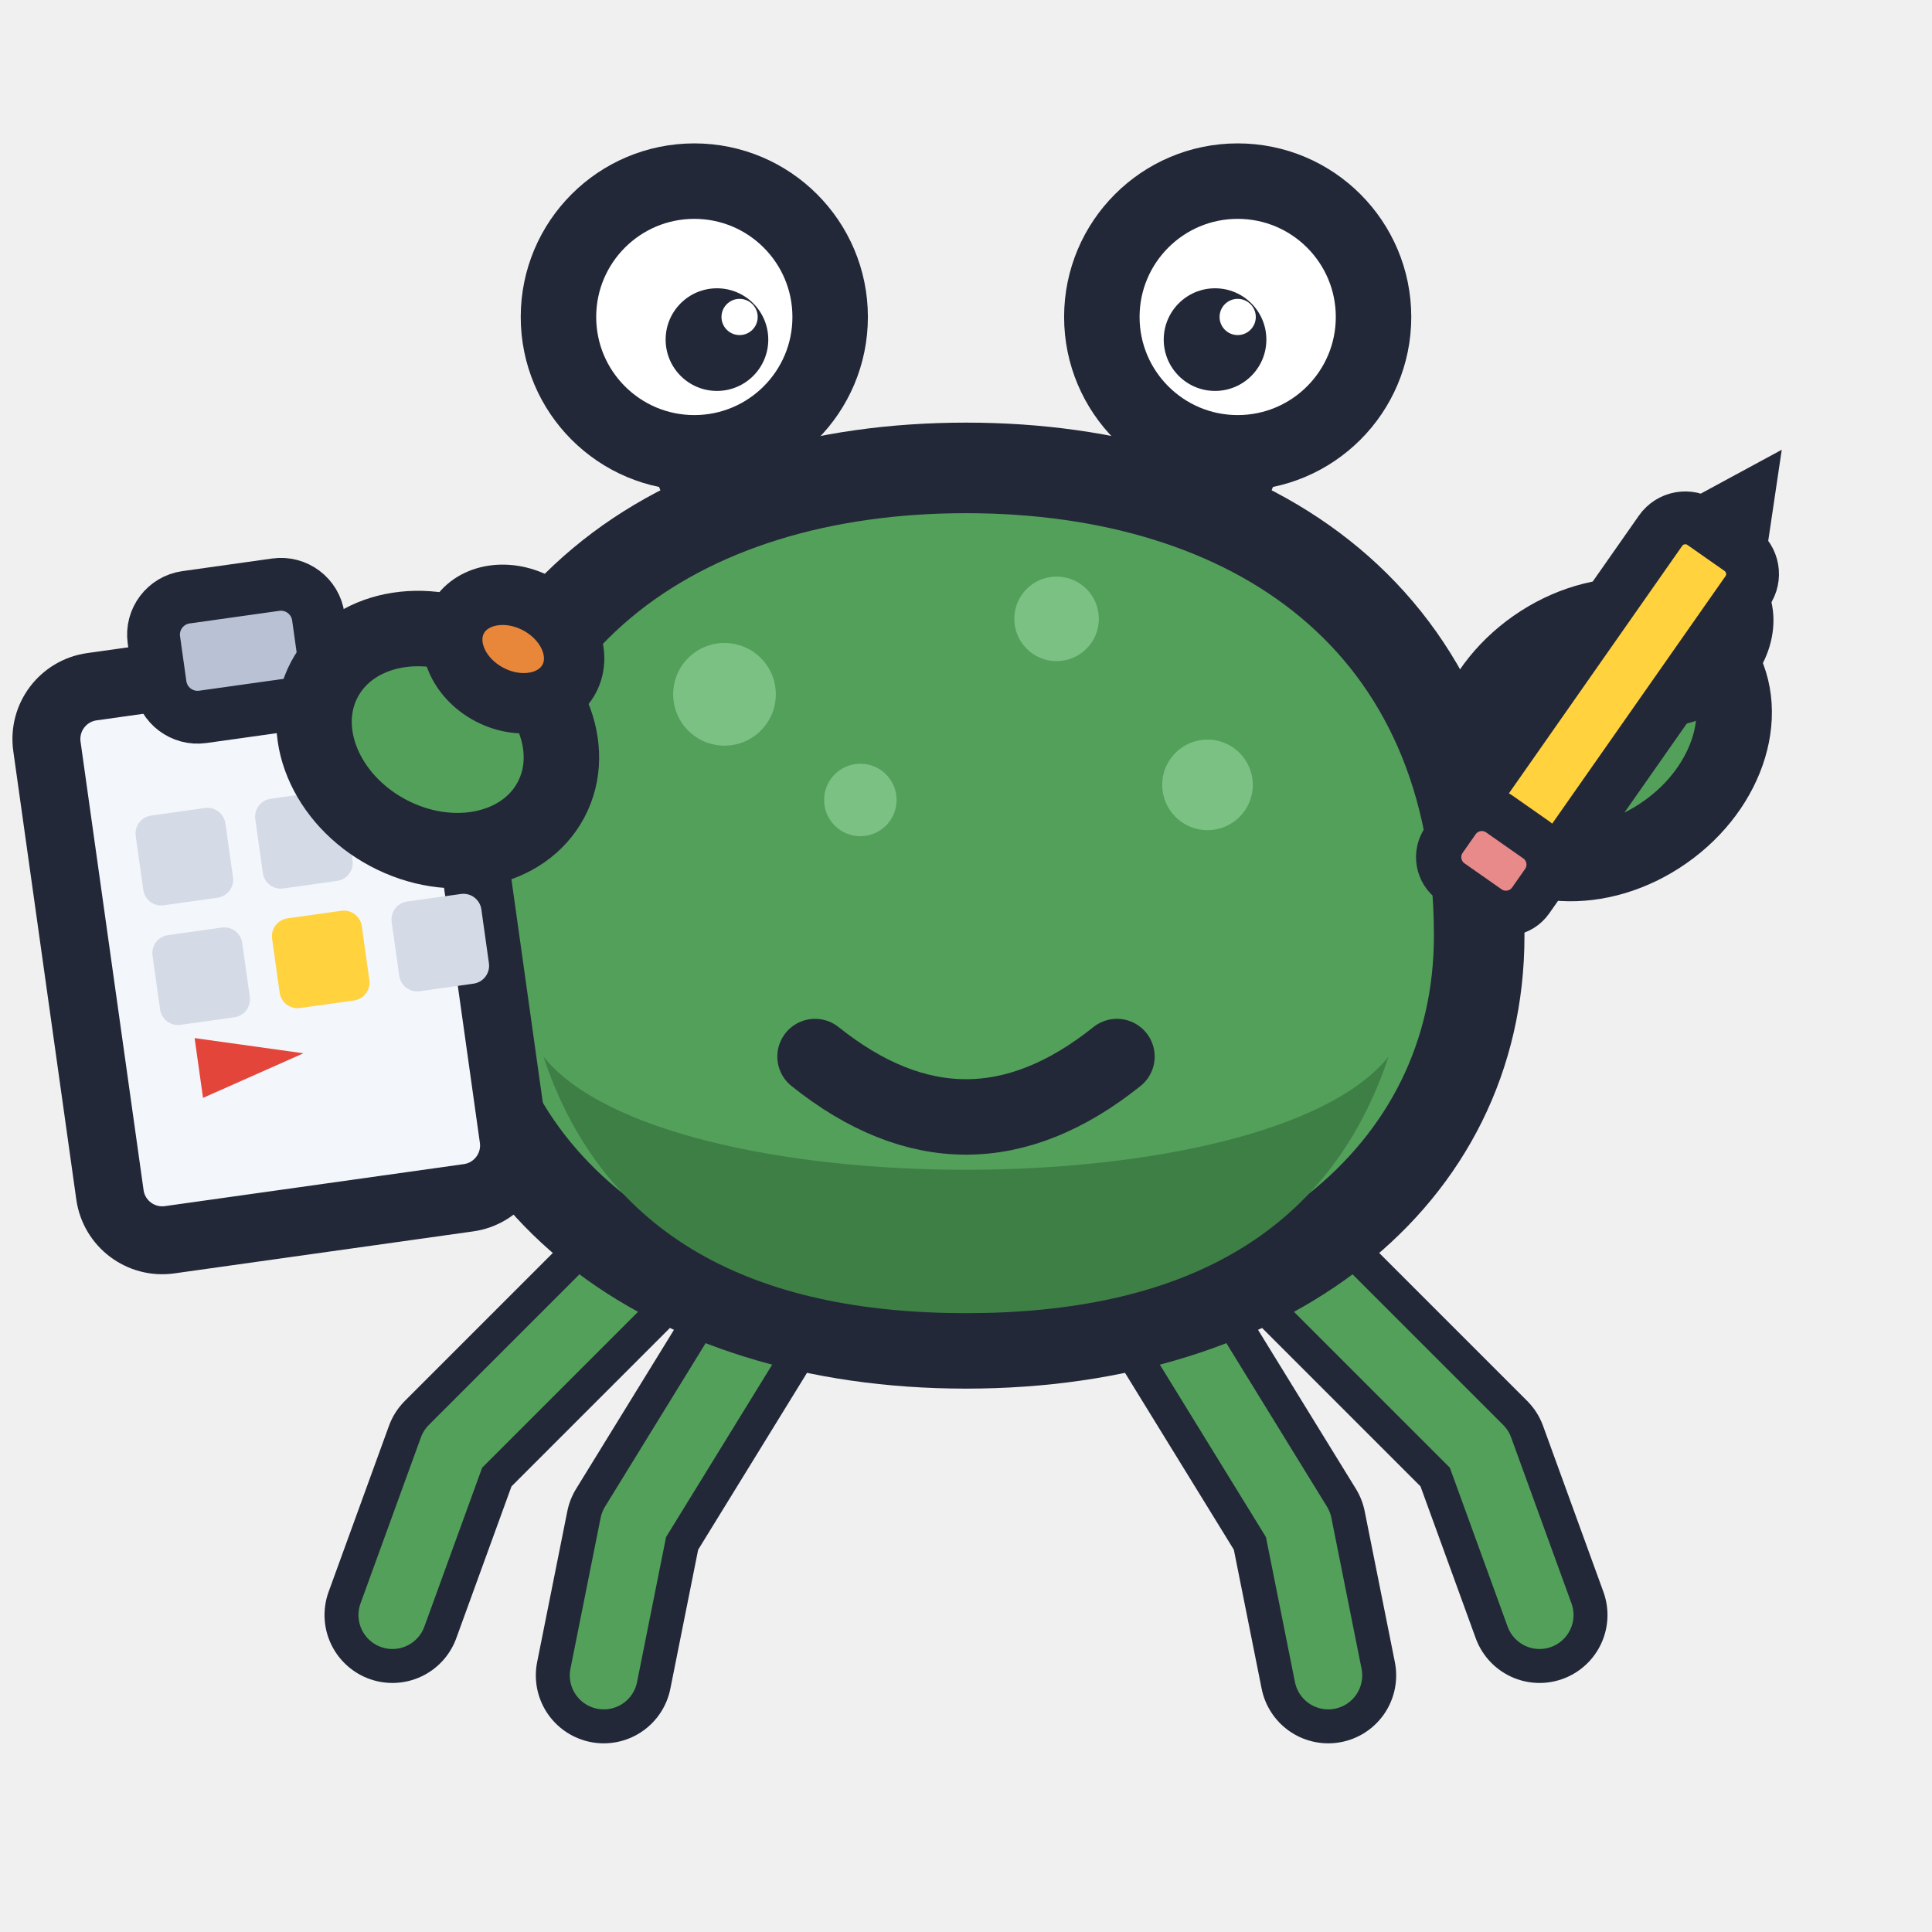
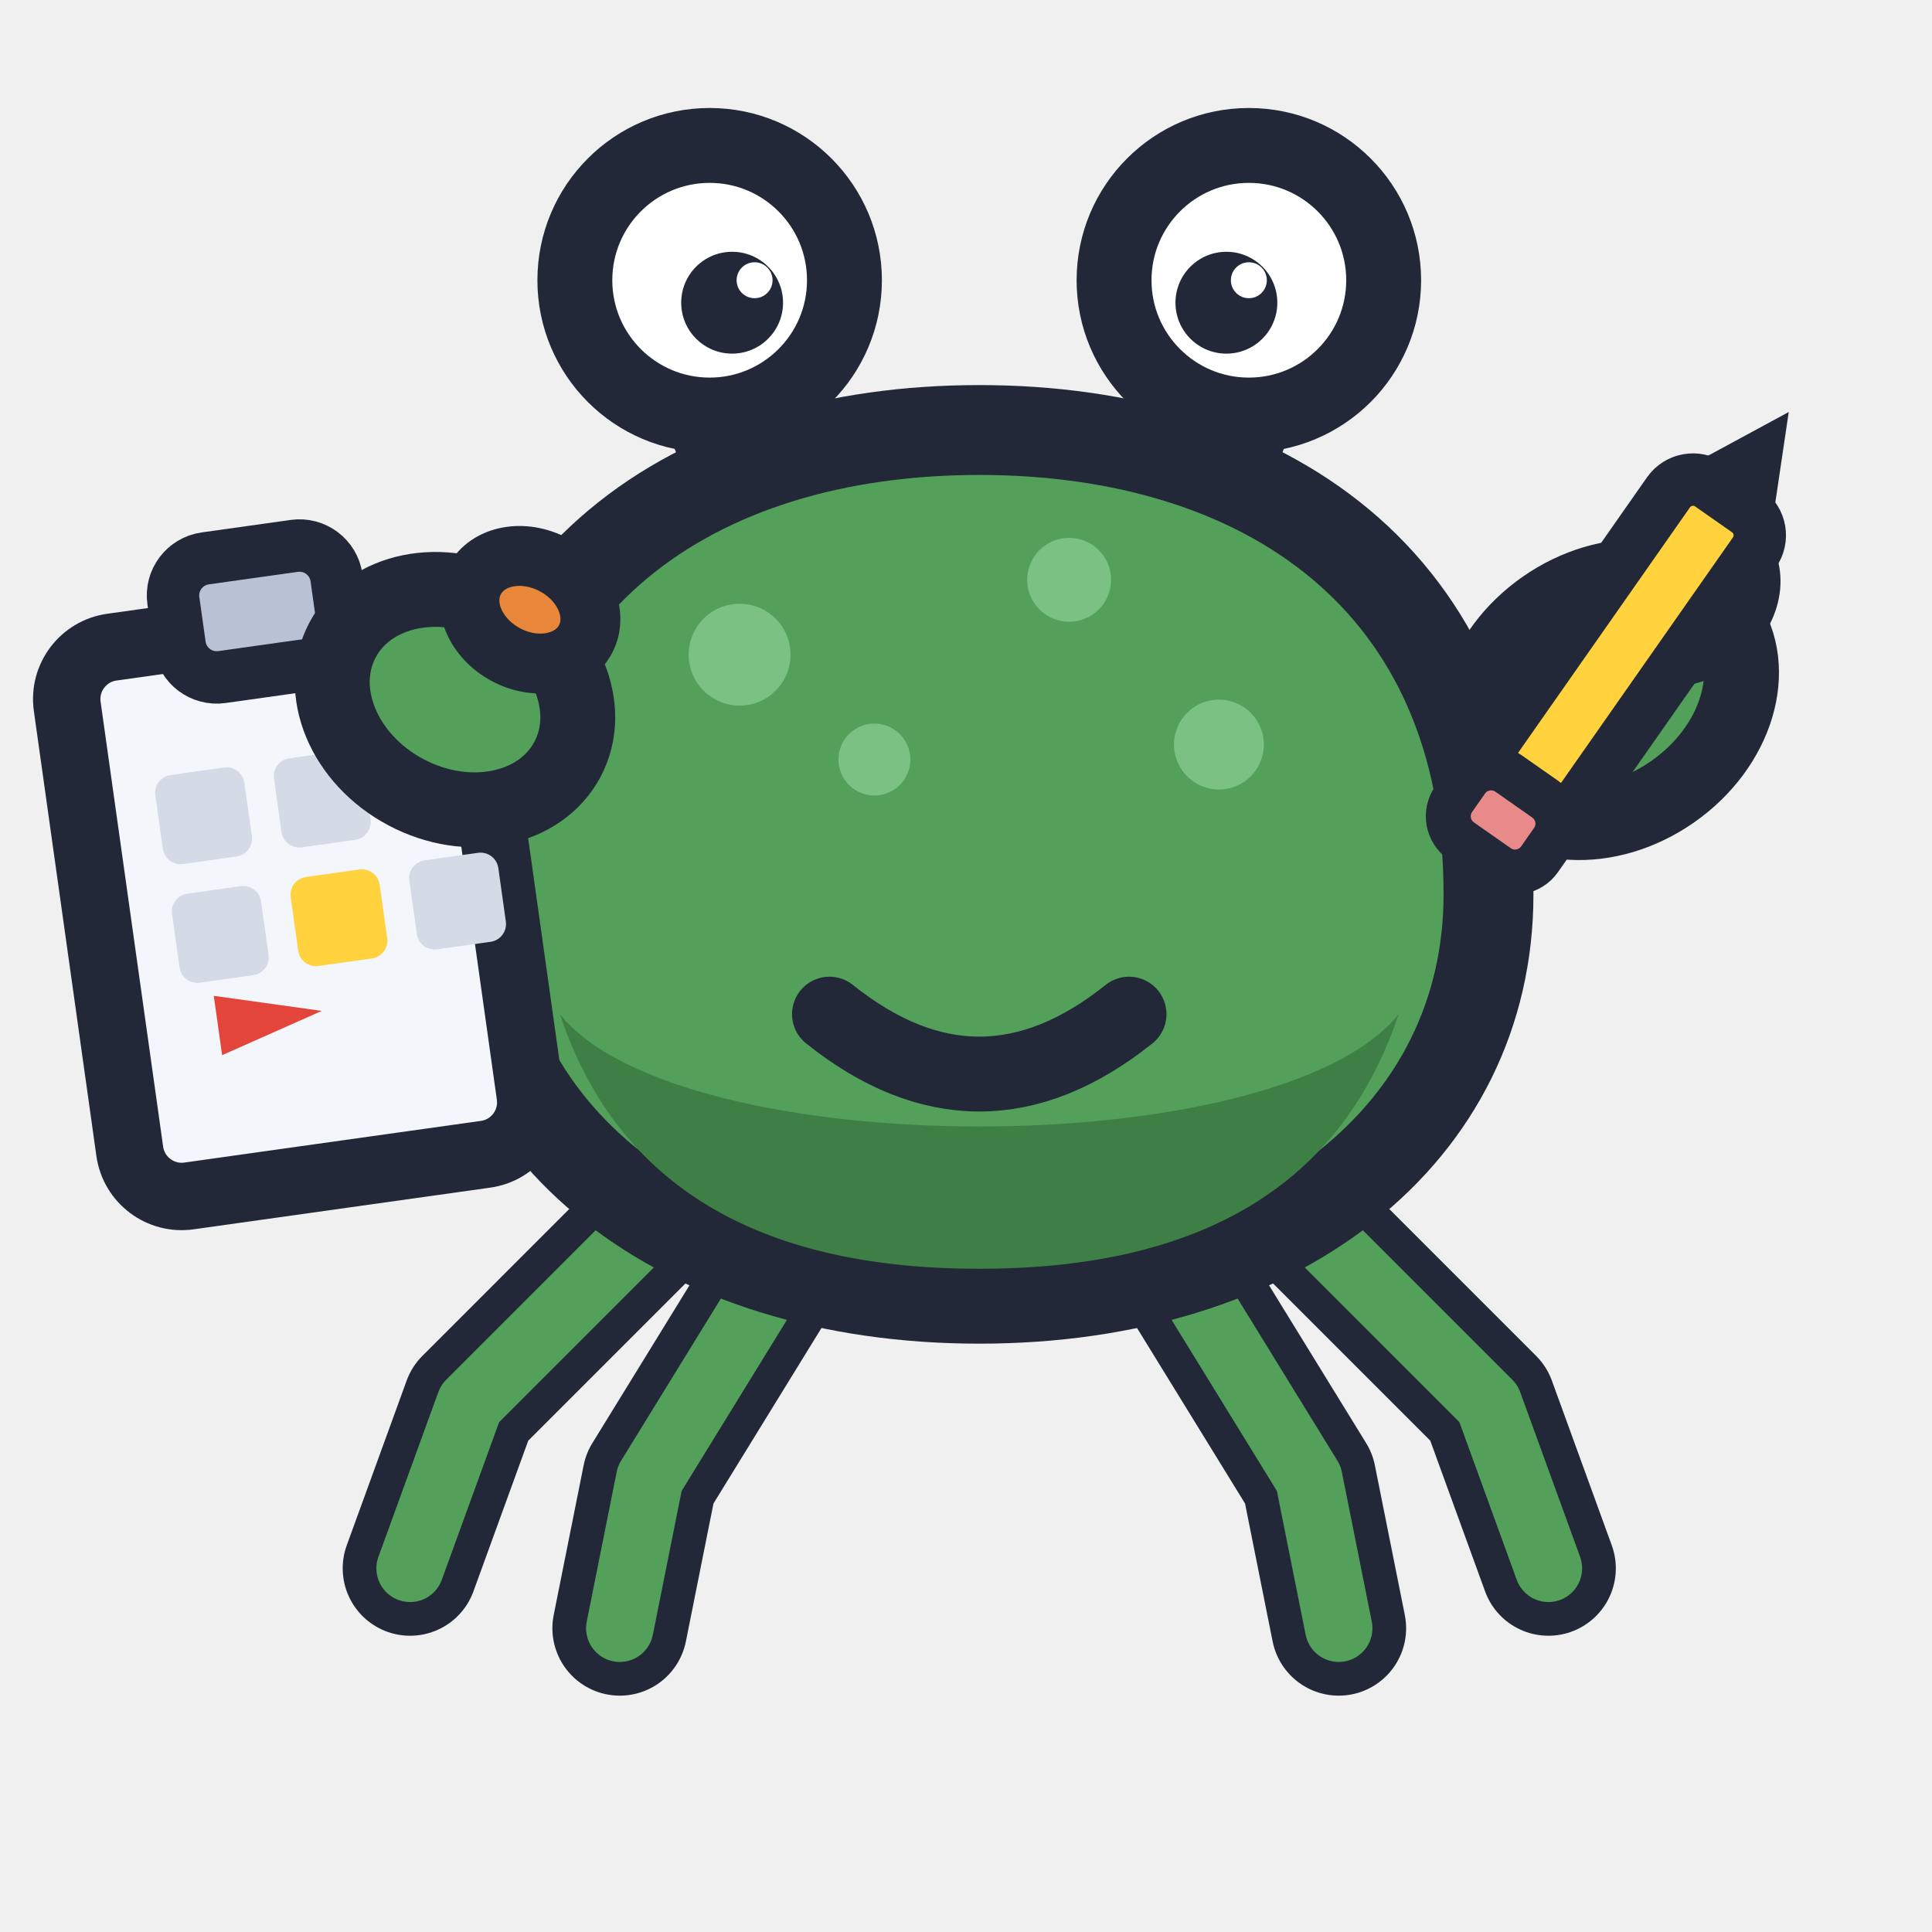
- <svg xmlns="http://www.w3.org/2000/svg" viewBox="0 0 128 128">
+ <svg xmlns="http://www.w3.org/2000/svg" viewBox="-1.38 2.29 128.99 128.99">
  <g fill="none" stroke-linecap="round" stroke-linejoin="round">
    <g stroke="#232838" stroke-width="9">
      <path d="M42 84 L30 96 L26 107" />
      <path d="M50 88 L42 101 L40 111" />
      <path d="M86 84 L98 96 L102 107" />
      <path d="M78 88 L86 101 L88 111" />
    </g>
    <g stroke="#53a05b" stroke-width="4.5">
      <path d="M42 84 L30 96 L26 107" />
      <path d="M50 88 L42 101 L40 111" />
      <path d="M86 84 L98 96 L102 107" />
      <path d="M78 88 L86 101 L88 111" />
    </g>
  </g>
  <g fill="none" stroke-linecap="round">
    <path d="M40 66 L26 56" stroke="#232838" stroke-width="10" />
    <path d="M88 66 L102 54" stroke="#232838" stroke-width="10" />
    <path d="M40 66 L26 56" stroke="#53a05b" stroke-width="5" />
    <path d="M88 66 L102 54" stroke="#53a05b" stroke-width="5" />
  </g>
  <g fill="none" stroke-linecap="round">
    <path d="M52 40 L47 27" stroke="#232838" stroke-width="10" />
    <path d="M76 40 L81 27" stroke="#232838" stroke-width="10" />
    <path d="M52 40 L47 27" stroke="#53a05b" stroke-width="5" />
    <path d="M76 40 L81 27" stroke="#53a05b" stroke-width="5" />
  </g>
  <circle cx="46" cy="21" r="9" fill="#ffffff" stroke="#232838" stroke-width="5" />
  <circle cx="82" cy="21" r="9" fill="#ffffff" stroke="#232838" stroke-width="5" />
  <circle cx="47.5" cy="22.5" r="3.4" fill="#232838" />
  <circle cx="80.5" cy="22.5" r="3.4" fill="#232838" />
  <circle cx="49" cy="21" r="1.2" fill="#ffffff" />
  <circle cx="82" cy="21" r="1.2" fill="#ffffff" />
  <path d="M30 62 C30 41 45 31 64 31 C83 31 98 41 98 62 C98 78 84 89 64 89 C44 89 30 78 30 62 Z" fill="#53a05b" stroke="#232838" stroke-width="6" />
  <path d="M36 70 C44 80 84 80 92 70 C88 82 78 87 64 87 C50 87 40 82 36 70 Z" fill="#3e7f46" />
  <g fill="#7cc184">
    <circle cx="48" cy="46" r="3.4" />
    <circle cx="70" cy="41" r="2.8" />
    <circle cx="57" cy="53" r="2.4" />
    <circle cx="80" cy="52" r="3" />
  </g>
  <path d="M54 70 Q64 78 74 70" fill="none" stroke="#232838" stroke-width="5" stroke-linecap="round" />
  <ellipse cx="106" cy="49" rx="9.5" ry="7.5" fill="#53a05b" stroke="#232838" stroke-width="5" transform="rotate(-35 106 49)" />
  <ellipse cx="111" cy="42" rx="4.8" ry="3.8" fill="#e8873a" stroke="#232838" stroke-width="4" transform="rotate(-35 111 42)" />
  <g transform="rotate(-55 106 47)">
    <rect x="96" y="43.5" width="24" height="7" rx="2" fill="#ffd23e" stroke="#232838" stroke-width="3.5" />
    <path d="M120 43.5 L127 47 L120 50.5 Z" fill="#232838" />
    <rect x="91" y="43.5" width="5.5" height="7" rx="2" fill="#e88a8a" stroke="#232838" stroke-width="3" />
  </g>
  <g transform="rotate(-8 18 62)">
    <rect x="5" y="44" width="27" height="37" rx="3.5" fill="#f3f6fb" stroke="#232838" stroke-width="4.5" />
    <rect x="13" y="39" width="11" height="8" rx="2.5" fill="#b9c2d4" stroke="#232838" stroke-width="3.5" />
    <g fill="#d4dae6">
      <rect x="10" y="53" width="6" height="6" rx="1.2" />
      <rect x="18" y="53" width="6" height="6" rx="1.2" />
      <rect x="26" y="53" width="6" height="6" rx="1.2" />
      <rect x="10" y="61" width="6" height="6" rx="1.2" />
      <rect x="26" y="61" width="6" height="6" rx="1.2" />
    </g>
    <rect x="18" y="61" width="6" height="6" rx="1.2" fill="#ffd23e" />
    <path d="M12 76 L12 68 L19 70 L12 72" fill="#e4453a" />
  </g>
  <ellipse cx="29" cy="49" rx="8.5" ry="7" fill="#53a05b" stroke="#232838" stroke-width="5" transform="rotate(28 29 49)" />
  <ellipse cx="34" cy="43" rx="4.2" ry="3.4" fill="#e8873a" stroke="#232838" stroke-width="4" transform="rotate(28 34 43)" />
</svg>
